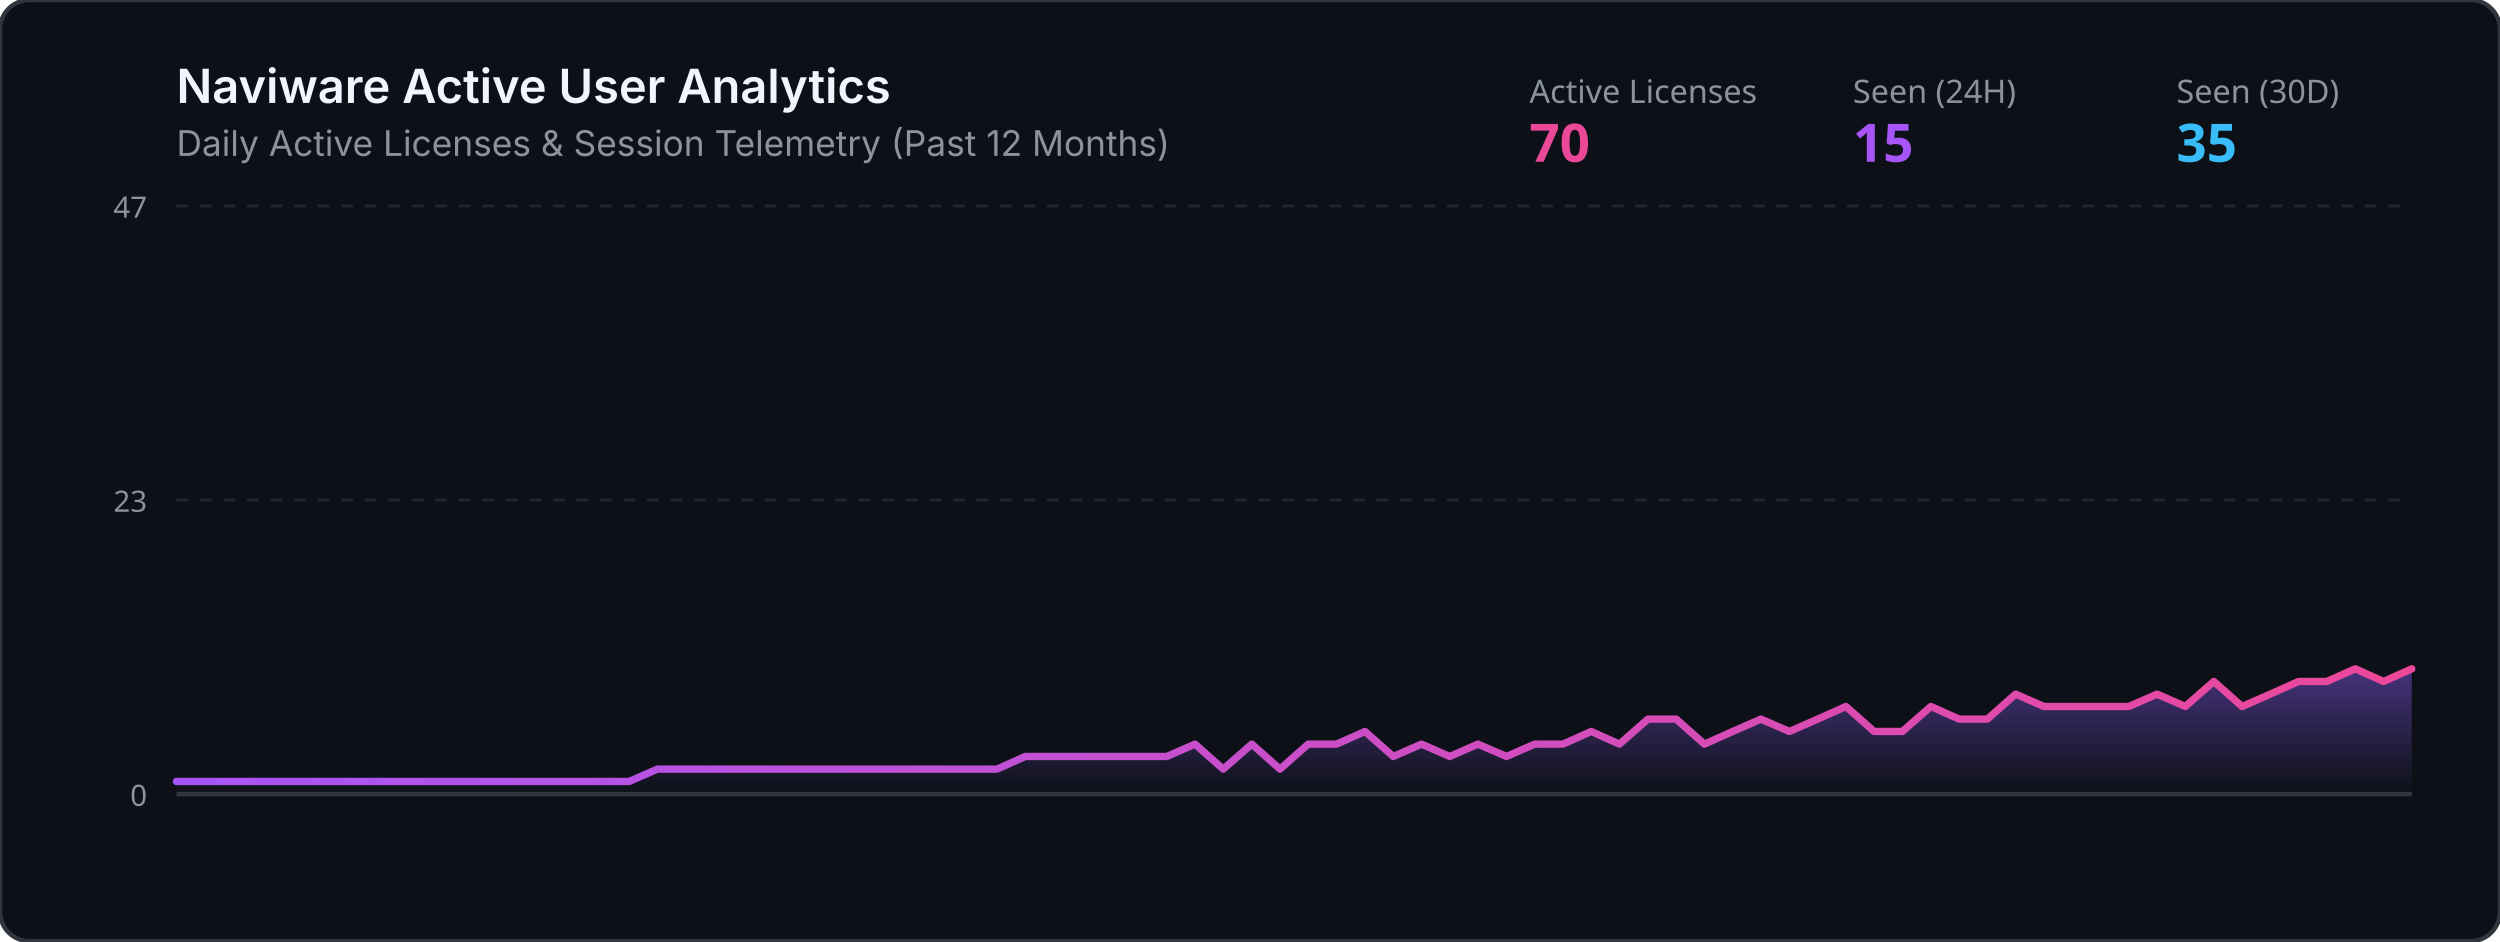
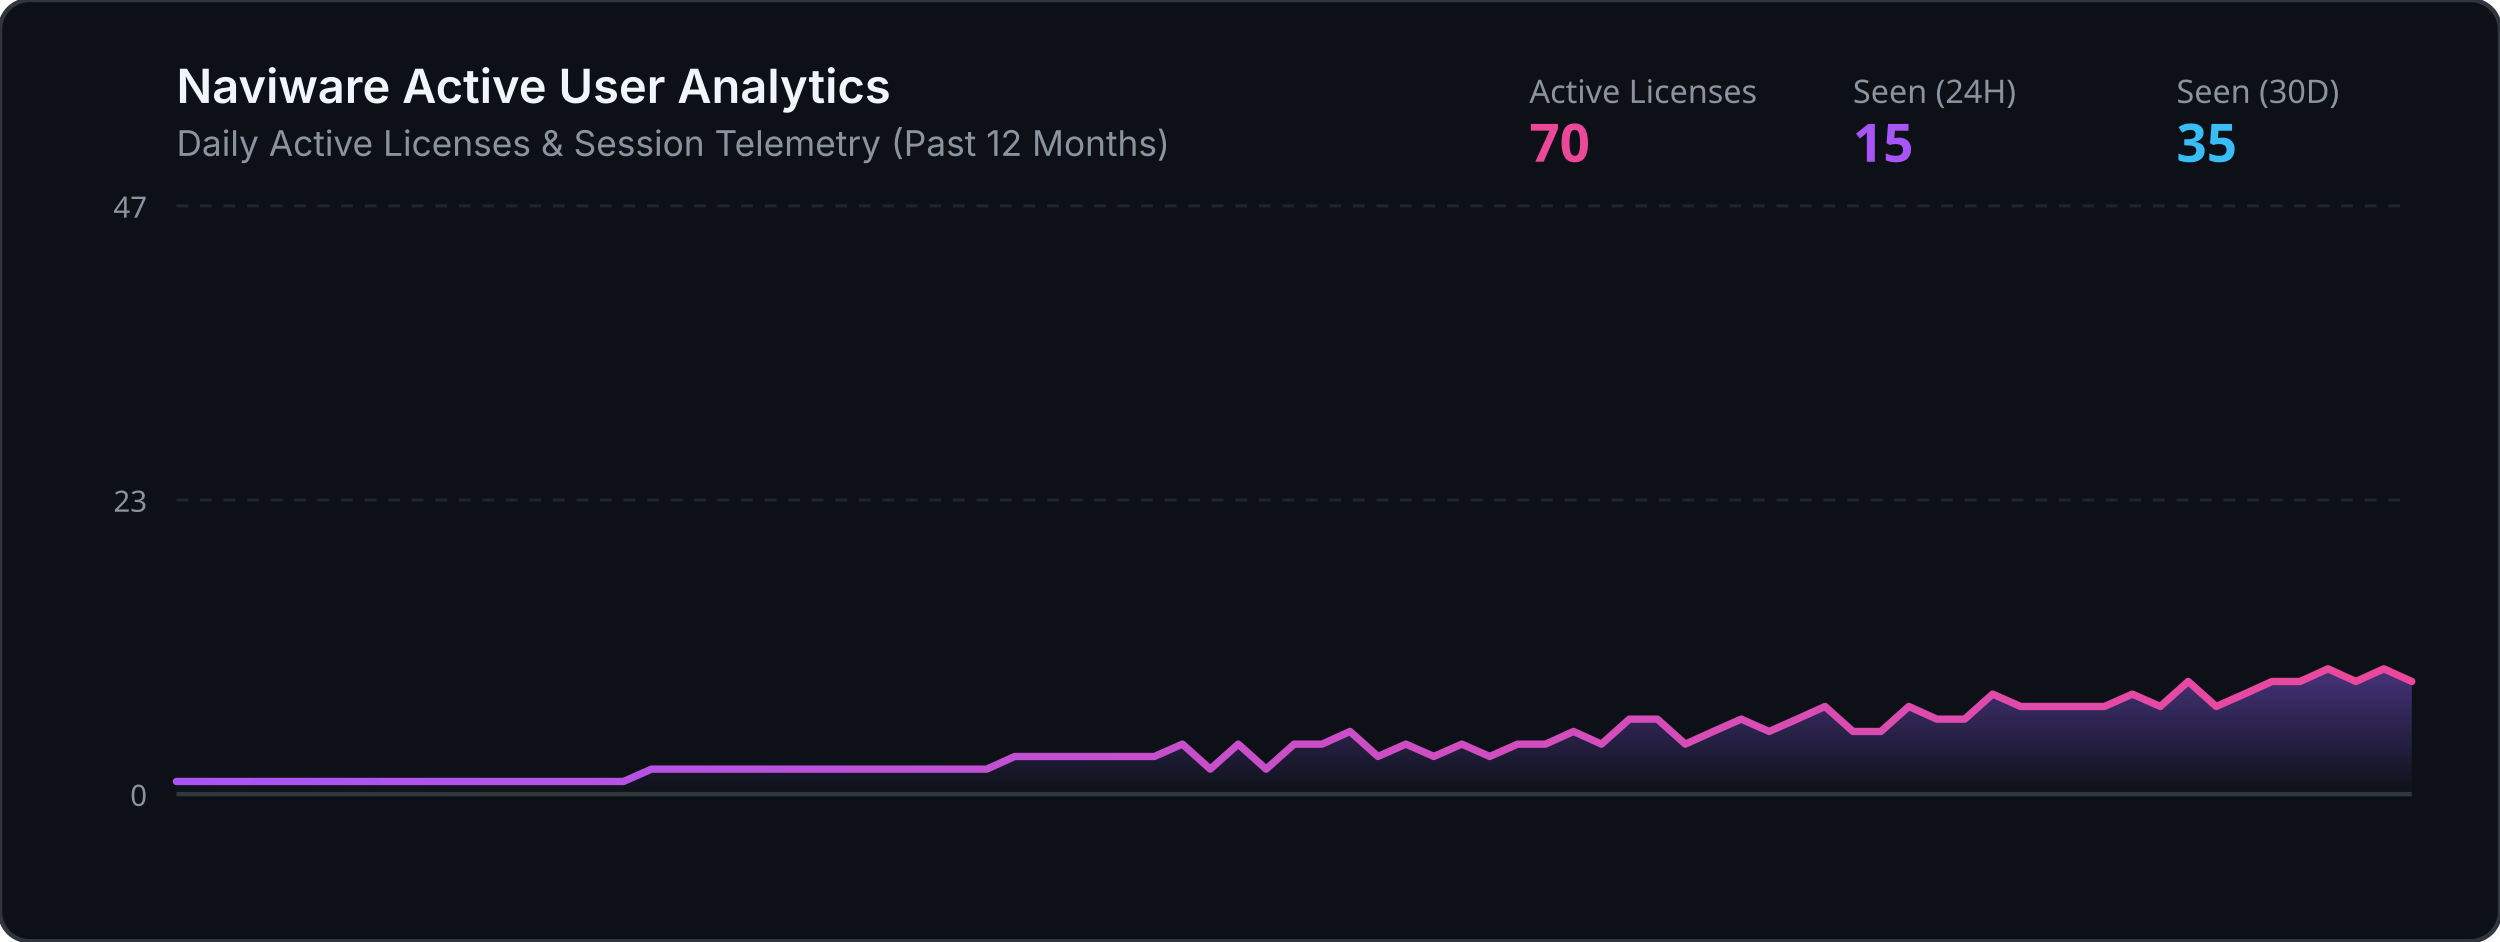
<svg xmlns="http://www.w3.org/2000/svg" viewBox="0 0 850 320" width="100%" height="320">
  <defs>
    <linearGradient id="grad" x1="0%" y1="0%" x2="0%" y2="100%">
      <stop offset="0%" stop-color="#8b5cf6" stop-opacity="0.45" />
      <stop offset="100%" stop-color="#8b5cf6" stop-opacity="0.0" />
    </linearGradient>
    <linearGradient id="lineGrad" x1="0%" y1="0%" x2="100%" y2="0%">
      <stop offset="0%" stop-color="#a855f7" />
      <stop offset="100%" stop-color="#ec4899" />
    </linearGradient>
  </defs>
  <rect width="850" height="320" rx="10" fill="#0d1117" stroke="#30363d" stroke-width="1.5" />
  <text x="60" y="35" fill="#f0f6fc" font-family="-apple-system,BlinkMacSystemFont,Segoe UI,sans-serif" font-size="16" font-weight="600">Naviware Active User Analytics</text>
  <text x="60" y="53" fill="#8b949e" font-family="-apple-system,BlinkMacSystemFont,Segoe UI,sans-serif" font-size="12">Daily Active Licenses &amp; Session Telemetry (Past 12 Months)</text>
  <text x="520" y="35" fill="#8b949e" font-family="sans-serif" font-size="11">Active Licenses</text>
  <text x="520" y="55" fill="#ec4899" font-family="sans-serif" font-size="18" font-weight="bold">70</text>
  <text x="630" y="35" fill="#8b949e" font-family="sans-serif" font-size="11">Seen (24H)</text>
  <text x="630" y="55" fill="#a855f7" font-family="sans-serif" font-size="18" font-weight="bold">15</text>
  <text x="740" y="35" fill="#8b949e" font-family="sans-serif" font-size="11">Seen (30D)</text>
  <text x="740" y="55" fill="#38bdf8" font-family="sans-serif" font-size="18" font-weight="bold">35</text>
  <line x1="60" y1="70" x2="820" y2="70" stroke="#21262d" stroke-width="1" stroke-dasharray="4" />
  <line x1="60" y1="170.0" x2="820" y2="170.0" stroke="#21262d" stroke-width="1" stroke-dasharray="4" />
  <line x1="60" y1="270" x2="820" y2="270" stroke="#30363d" stroke-width="1.5" />
  <text x="50" y="74" fill="#8b949e" font-family="sans-serif" font-size="10" text-anchor="end">47</text>
  <text x="50" y="174.0" fill="#8b949e" font-family="sans-serif" font-size="10" text-anchor="end">23</text>
  <text x="50" y="274" fill="#8b949e" font-family="sans-serif" font-size="10" text-anchor="end">0</text>
-   <polygon points="60,270 60.0,265.7 69.6,265.7 79.2,265.7 88.9,265.7 98.5,265.7 108.1,265.7 117.7,265.7 127.3,265.7 137.0,265.7 146.6,265.7 156.2,265.7 165.8,265.7 175.4,265.7 185.1,265.7 194.7,265.7 204.3,265.7 213.9,265.7 223.5,261.5 233.2,261.5 242.8,261.5 252.4,261.5 262.0,261.5 271.6,261.5 281.3,261.5 290.9,261.5 300.5,261.5 310.1,261.5 319.7,261.5 329.4,261.5 339.0,261.5 348.6,257.2 358.2,257.2 367.8,257.2 377.5,257.2 387.1,257.2 396.7,257.2 406.3,253.0 415.9,261.5 425.6,253.0 435.2,261.5 444.8,253.0 454.4,253.0 464.1,248.7 473.7,257.2 483.3,253.0 492.9,257.2 502.5,253.0 512.2,257.2 521.8,253.0 531.4,253.0 541.0,248.7 550.6,253.0 560.3,244.5 569.9,244.5 579.5,253.0 589.1,248.7 598.7,244.5 608.4,248.7 618.0,244.5 627.6,240.2 637.2,248.7 646.8,248.7 656.5,240.2 666.1,244.5 675.7,244.5 685.3,236.0 694.9,240.2 704.6,240.2 714.2,240.2 723.8,240.2 733.4,236.0 743.0,240.2 752.7,231.7 762.3,240.2 771.9,236.0 781.5,231.7 791.1,231.7 800.8,227.4 810.4,231.7 820.0,227.4 820,270" fill="url(#grad)" />
-   <polyline points="60.0,265.7 69.6,265.7 79.2,265.7 88.9,265.7 98.5,265.7 108.1,265.7 117.7,265.7 127.3,265.7 137.0,265.7 146.6,265.7 156.2,265.7 165.8,265.7 175.4,265.7 185.1,265.7 194.7,265.7 204.3,265.7 213.9,265.7 223.5,261.5 233.2,261.5 242.8,261.5 252.4,261.5 262.0,261.5 271.6,261.5 281.3,261.5 290.9,261.5 300.5,261.5 310.1,261.5 319.7,261.5 329.4,261.5 339.0,261.5 348.6,257.2 358.2,257.2 367.8,257.2 377.5,257.2 387.1,257.2 396.7,257.2 406.3,253.0 415.9,261.5 425.6,253.0 435.2,261.5 444.8,253.0 454.4,253.0 464.1,248.7 473.7,257.2 483.3,253.0 492.9,257.2 502.5,253.0 512.2,257.2 521.8,253.0 531.4,253.0 541.0,248.7 550.6,253.0 560.3,244.5 569.9,244.5 579.5,253.0 589.1,248.7 598.7,244.5 608.4,248.7 618.0,244.5 627.6,240.2 637.2,248.7 646.8,248.7 656.5,240.2 666.1,244.5 675.7,244.5 685.3,236.0 694.9,240.2 704.6,240.2 714.2,240.2 723.8,240.2 733.4,236.0 743.0,240.2 752.7,231.7 762.3,240.2 771.9,236.0 781.5,231.7 791.1,231.7 800.8,227.4 810.4,231.7 820.0,227.4" fill="none" stroke="url(#lineGrad)" stroke-width="2.5" stroke-linecap="round" stroke-linejoin="round" />
+   <polygon points="60,270 60.0,265.7 69.5,265.7 79.0,265.7 88.5,265.7 98.0,265.7 107.5,265.7 117.0,265.7 126.5,265.7 136.0,265.7 145.5,265.7 155.0,265.7 164.5,265.7 174.0,265.7 183.5,265.7 193.0,265.7 202.5,265.7 212.0,265.7 221.5,261.5 231.0,261.5 240.5,261.5 250.0,261.5 259.5,261.5 269.0,261.5 278.5,261.5 288.0,261.5 297.5,261.5 307.0,261.5 316.5,261.5 326.0,261.5 335.5,261.5 345.0,257.2 354.5,257.2 364.0,257.2 373.5,257.2 383.0,257.2 392.5,257.2 402.0,253.0 411.5,261.5 421.0,253.0 430.5,261.5 440.0,253.0 449.5,253.0 459.0,248.7 468.5,257.2 478.0,253.0 487.5,257.2 497.0,253.0 506.5,257.2 516.0,253.0 525.5,253.0 535.0,248.7 544.5,253.0 554.0,244.5 563.5,244.5 573.0,253.0 582.5,248.7 592.0,244.5 601.5,248.7 611.0,244.5 620.5,240.2 630.0,248.7 639.5,248.7 649.0,240.2 658.5,244.5 668.0,244.5 677.5,236.0 687.0,240.2 696.5,240.2 706.0,240.2 715.5,240.2 725.0,236.0 734.5,240.2 744.0,231.7 753.5,240.2 763.0,236.0 772.5,231.7 782.0,231.7 791.5,227.4 801.0,231.7 810.5,227.4 820.0,231.7 820,270" fill="url(#grad)" />
+   <polyline points="60.0,265.7 69.5,265.7 79.0,265.7 88.5,265.7 98.0,265.7 107.5,265.7 117.0,265.7 126.5,265.7 136.0,265.7 145.5,265.7 155.0,265.7 164.5,265.7 174.0,265.7 183.5,265.7 193.0,265.7 202.5,265.7 212.0,265.7 221.5,261.5 231.0,261.5 240.5,261.5 250.0,261.5 259.5,261.5 269.0,261.5 278.5,261.5 288.0,261.5 297.5,261.5 307.0,261.5 316.5,261.5 326.0,261.5 335.5,261.5 345.0,257.2 354.5,257.2 364.0,257.2 373.5,257.2 383.0,257.2 392.5,257.2 402.0,253.0 411.5,261.5 421.0,253.0 430.5,261.5 440.0,253.0 449.5,253.0 459.0,248.7 468.5,257.2 478.0,253.0 487.5,257.2 497.0,253.0 506.5,257.2 516.0,253.0 525.5,253.0 535.0,248.7 544.5,253.0 554.0,244.5 563.5,244.5 573.0,253.0 582.5,248.7 592.0,244.5 601.5,248.7 611.0,244.5 620.5,240.2 630.0,248.7 639.5,248.7 649.0,240.2 658.5,244.5 668.0,244.5 677.5,236.0 687.0,240.2 696.5,240.2 706.0,240.2 715.5,240.2 725.0,236.0 734.5,240.2 744.0,231.7 753.5,240.2 763.0,236.0 772.5,231.7 782.0,231.7 791.5,227.4 801.0,231.7 810.5,227.4 820.0,231.7" fill="none" stroke="url(#lineGrad)" stroke-width="2.5" stroke-linecap="round" stroke-linejoin="round" />
</svg>
